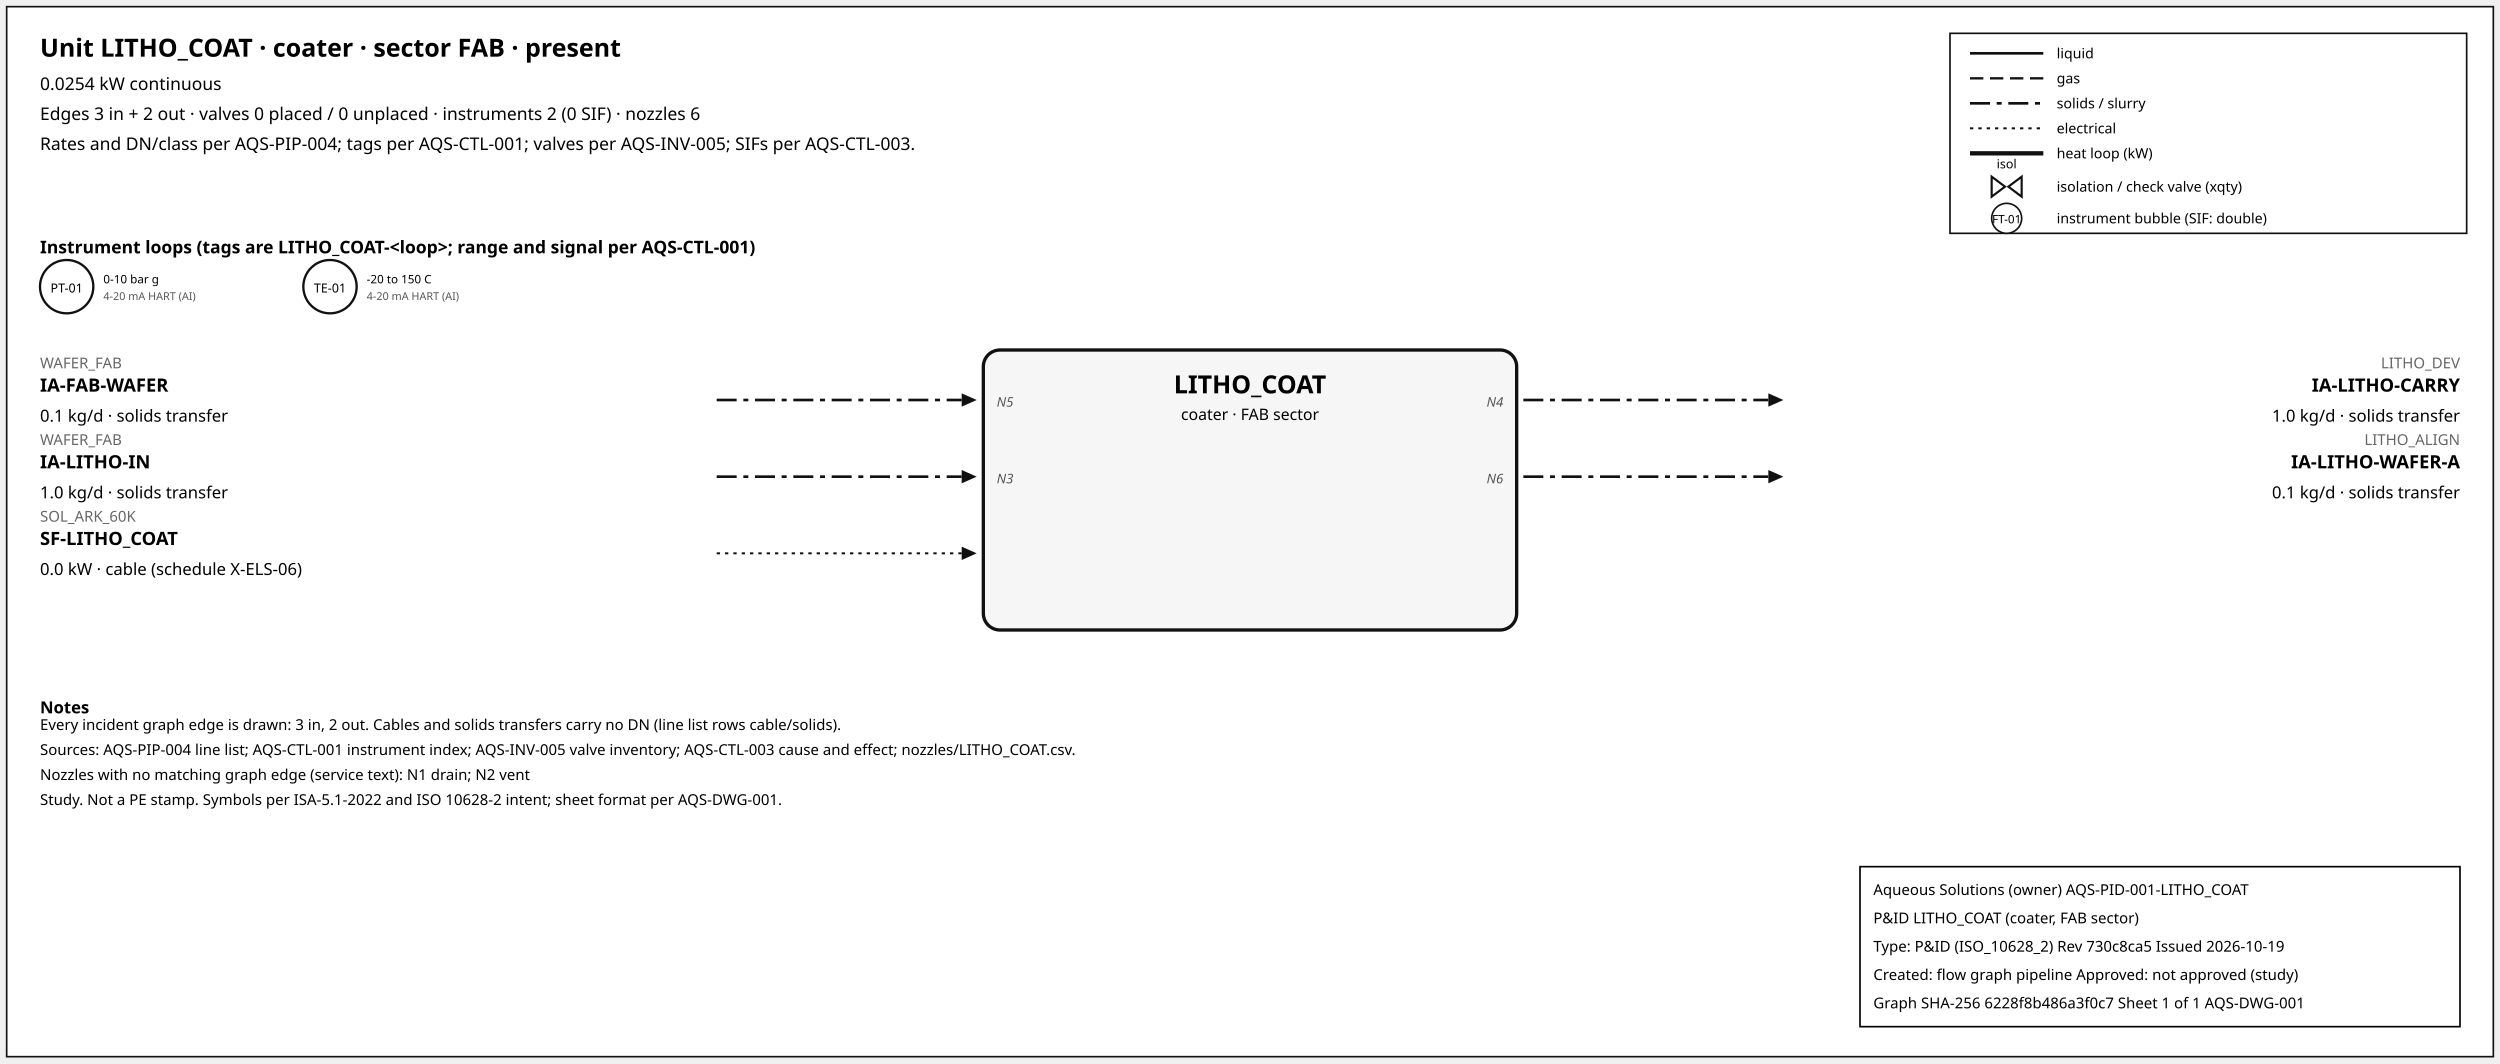
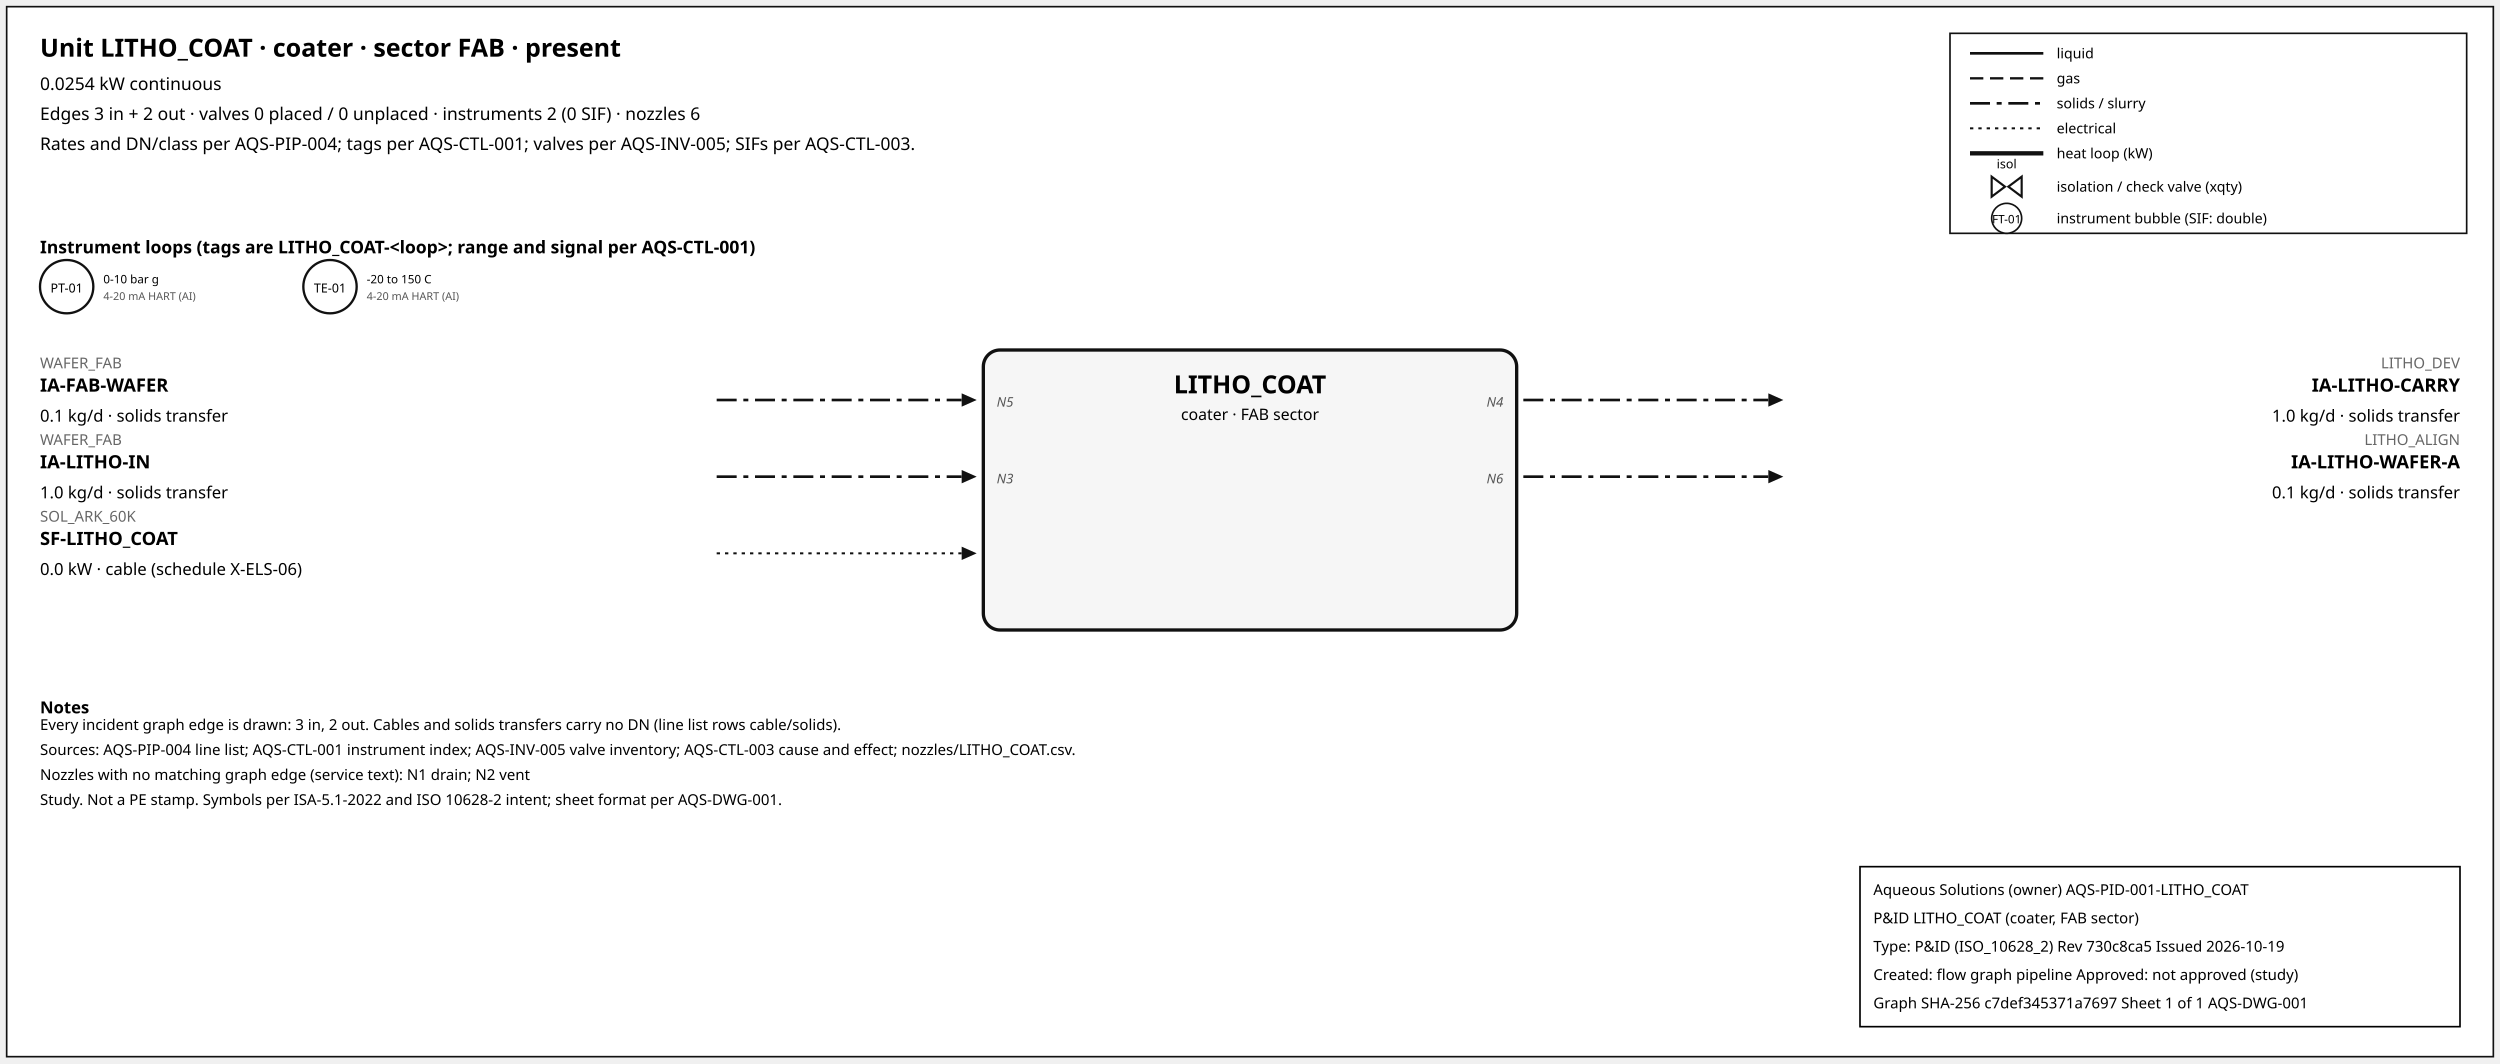
<svg xmlns="http://www.w3.org/2000/svg" width="1500" height="638" font-family="sans-serif">
  <rect x="4" y="4" width="1492" height="630" fill="white" stroke="#111" />
  <text x="24" y="34" font-size="15" font-weight="600">Unit LITHO_COAT · coater · sector FAB · present</text>
  <text x="24" y="54" font-size="10.5">0.0254 kW continuous</text>
  <text x="24" y="72" font-size="10.5">Edges 3 in + 2 out · valves 0 placed / 0 unplaced · instruments 2 (0 SIF) · nozzles 6</text>
  <text x="24" y="90" font-size="10.5">Rates and DN/class per AQS-PIP-004; tags per AQS-CTL-001; valves per AQS-INV-005; SIFs per AQS-CTL-003.</text>
  <rect x="1170" y="20" width="310" height="120" fill="white" stroke="#111" />
  <line x1="1182" y1="32" x2="1226" y2="32" stroke="#111" stroke-width="1.6" />
  <text x="1234" y="35" font-size="8.5">liquid</text>
  <line x1="1182" y1="47" x2="1226" y2="47" stroke="#111" stroke-width="1.4" stroke-dasharray="8,4" />
  <text x="1234" y="50" font-size="8.5">gas</text>
  <line x1="1182" y1="62" x2="1226" y2="62" stroke="#111" stroke-width="1.6" stroke-dasharray="12,4,3,4" />
  <text x="1234" y="65" font-size="8.5">solids / slurry</text>
  <line x1="1182" y1="77" x2="1226" y2="77" stroke="#111" stroke-width="1.2" stroke-dasharray="2,3" />
  <text x="1234" y="80" font-size="8.5">electrical</text>
  <line x1="1182" y1="92" x2="1226" y2="92" stroke="#111" stroke-width="2.6" />
  <text x="1234" y="95" font-size="8.5">heat loop (kW)</text>
  <path d="M 1195.0,106 L 1203.0,112 L 1195.0,118 Z M 1213.0,106 L 1205.0,112 L 1213.0,118 Z" fill="white" stroke="#111" stroke-width="1.3" />
  <text x="1204.0" y="101.0" font-size="7.5" text-anchor="middle">isol</text>
  <text x="1234" y="115" font-size="8.5">isolation / check valve (xqty)</text>
  <circle cx="1204" cy="131" r="9" fill="white" stroke="#111" />
  <text x="1204" y="134" font-size="7" text-anchor="middle">FT-01</text>
  <text x="1234" y="134" font-size="8.5">instrument bubble (SIF: double)</text>
  <text x="24" y="152" font-size="10.5" font-weight="600">Instrument loops (tags are LITHO_COAT-&lt;loop&gt;; range and signal per AQS-CTL-001)</text>
  <circle cx="40" cy="172" r="16" fill="white" stroke="#111" stroke-width="1.4" />
  <text x="40" y="175.5" font-size="7.5" text-anchor="middle">PT-01</text>
  <text x="62" y="170" font-size="7">0-10 bar g</text>
  <text x="62" y="180" font-size="6.5" fill="#555">4-20 mA HART (AI)</text>
  <circle cx="198" cy="172" r="16" fill="white" stroke="#111" stroke-width="1.4" />
  <text x="198" y="175.5" font-size="7.5" text-anchor="middle">TE-01</text>
  <text x="220" y="170" font-size="7">-20 to 150 C</text>
  <text x="220" y="180" font-size="6.5" fill="#555">4-20 mA HART (AI)</text>
  <rect x="590" y="210" width="320" height="168" rx="10" fill="#f6f6f6" stroke="#111" stroke-width="2" />
  <text x="750.0" y="236" font-size="15" font-weight="700" text-anchor="middle">LITHO_COAT</text>
  <text x="750.0" y="252" font-size="9.5" text-anchor="middle">coater · FAB sector</text>
  <line x1="430" y1="240" x2="577" y2="240" stroke="#111" stroke-width="1.6" stroke-dasharray="12,4,3,4" class="edge-in" />
  <polygon points="586,240 577,236 577,244" fill="#111" />
  <text x="24" y="221" font-size="9" fill="#666" text-anchor="start">WAFER_FAB</text>
  <text x="24" y="235" font-size="11" font-weight="600" text-anchor="start">IA-FAB-WAFER</text>
  <text x="24" y="253" font-size="10" text-anchor="start">0.1 kg/d · solids transfer</text>
  <text x="598" y="244" font-size="8" font-style="italic" fill="#555" text-anchor="start">N5</text>
  <line x1="430" y1="286" x2="577" y2="286" stroke="#111" stroke-width="1.6" stroke-dasharray="12,4,3,4" class="edge-in" />
  <polygon points="586,286 577,282 577,290" fill="#111" />
  <text x="24" y="267" font-size="9" fill="#666" text-anchor="start">WAFER_FAB</text>
  <text x="24" y="281" font-size="11" font-weight="600" text-anchor="start">IA-LITHO-IN</text>
  <text x="24" y="299" font-size="10" text-anchor="start">1.0 kg/d · solids transfer</text>
  <text x="598" y="290" font-size="8" font-style="italic" fill="#555" text-anchor="start">N3</text>
  <line x1="430" y1="332" x2="577" y2="332" stroke="#111" stroke-width="1.2" stroke-dasharray="2,3" class="edge-in" />
  <polygon points="586,332 577,328 577,336" fill="#111" />
  <text x="24" y="313" font-size="9" fill="#666" text-anchor="start">SOL_ARK_60K</text>
  <text x="24" y="327" font-size="11" font-weight="600" text-anchor="start">SF-LITHO_COAT</text>
  <text x="24" y="345" font-size="10" text-anchor="start">0.0 kW · cable (schedule X-ELS-06)</text>
  <line x1="914" y1="240" x2="1061" y2="240" stroke="#111" stroke-width="1.6" stroke-dasharray="12,4,3,4" class="edge-out" />
  <polygon points="1070,240 1061,236 1061,244" fill="#111" />
  <text x="1476" y="221" font-size="9" fill="#666" text-anchor="end">LITHO_DEV</text>
  <text x="1476" y="235" font-size="11" font-weight="600" text-anchor="end">IA-LITHO-CARRY</text>
  <text x="1476" y="253" font-size="10" text-anchor="end">1.0 kg/d · solids transfer</text>
  <text x="902" y="244" font-size="8" font-style="italic" fill="#555" text-anchor="end">N4</text>
  <line x1="914" y1="286" x2="1061" y2="286" stroke="#111" stroke-width="1.6" stroke-dasharray="12,4,3,4" class="edge-out" />
  <polygon points="1070,286 1061,282 1061,290" fill="#111" />
  <text x="1476" y="267" font-size="9" fill="#666" text-anchor="end">LITHO_ALIGN</text>
  <text x="1476" y="281" font-size="11" font-weight="600" text-anchor="end">IA-LITHO-WAFER-A</text>
  <text x="1476" y="299" font-size="10" text-anchor="end">0.1 kg/d · solids transfer</text>
  <text x="902" y="290" font-size="8" font-style="italic" fill="#555" text-anchor="end">N6</text>
  <text x="24" y="428" font-size="10" font-weight="600">Notes</text>
  <text x="24" y="438" font-size="9">Every incident graph edge is drawn: 3 in, 2 out. Cables and solids transfers carry no DN (line list rows cable/solids).</text>
  <text x="24" y="453" font-size="9">Sources: AQS-PIP-004 line list; AQS-CTL-001 instrument index; AQS-INV-005 valve inventory; AQS-CTL-003 cause and effect; nozzles/LITHO_COAT.csv.</text>
  <text x="24" y="468" font-size="9">Nozzles with no matching graph edge (service text): N1 drain; N2 vent</text>
  <text x="24" y="483" font-size="9">Study. Not a PE stamp. Symbols per ISA-5.1-2022 and ISO 10628-2 intent; sheet format per AQS-DWG-001.</text>
  <g id="aqs-title-block">
    <rect x="1116" y="520" width="360" height="96" fill="white" stroke="black" stroke-width="1" />
    <text x="1124" y="537" font-size="9">Aqueous Solutions (owner)   AQS-PID-001-LITHO_COAT</text>
    <text x="1124" y="554" font-size="9">P&amp;ID LITHO_COAT (coater, FAB sector)</text>
    <text x="1124" y="571" font-size="9">Type: P&amp;ID (ISO_10628_2)   Rev 730c8ca5   Issued 2026-10-19</text>
    <text x="1124" y="588" font-size="9">Created: flow graph pipeline   Approved: not approved (study)</text>
-     <text x="1124" y="605" font-size="9">Graph SHA-256 6228f8b486a3f0c7   Sheet 1 of 1   AQS-DWG-001</text>
+     <text x="1124" y="605" font-size="9">Graph SHA-256 c7def345371a7697   Sheet 1 of 1   AQS-DWG-001</text>
  </g>
</svg>
